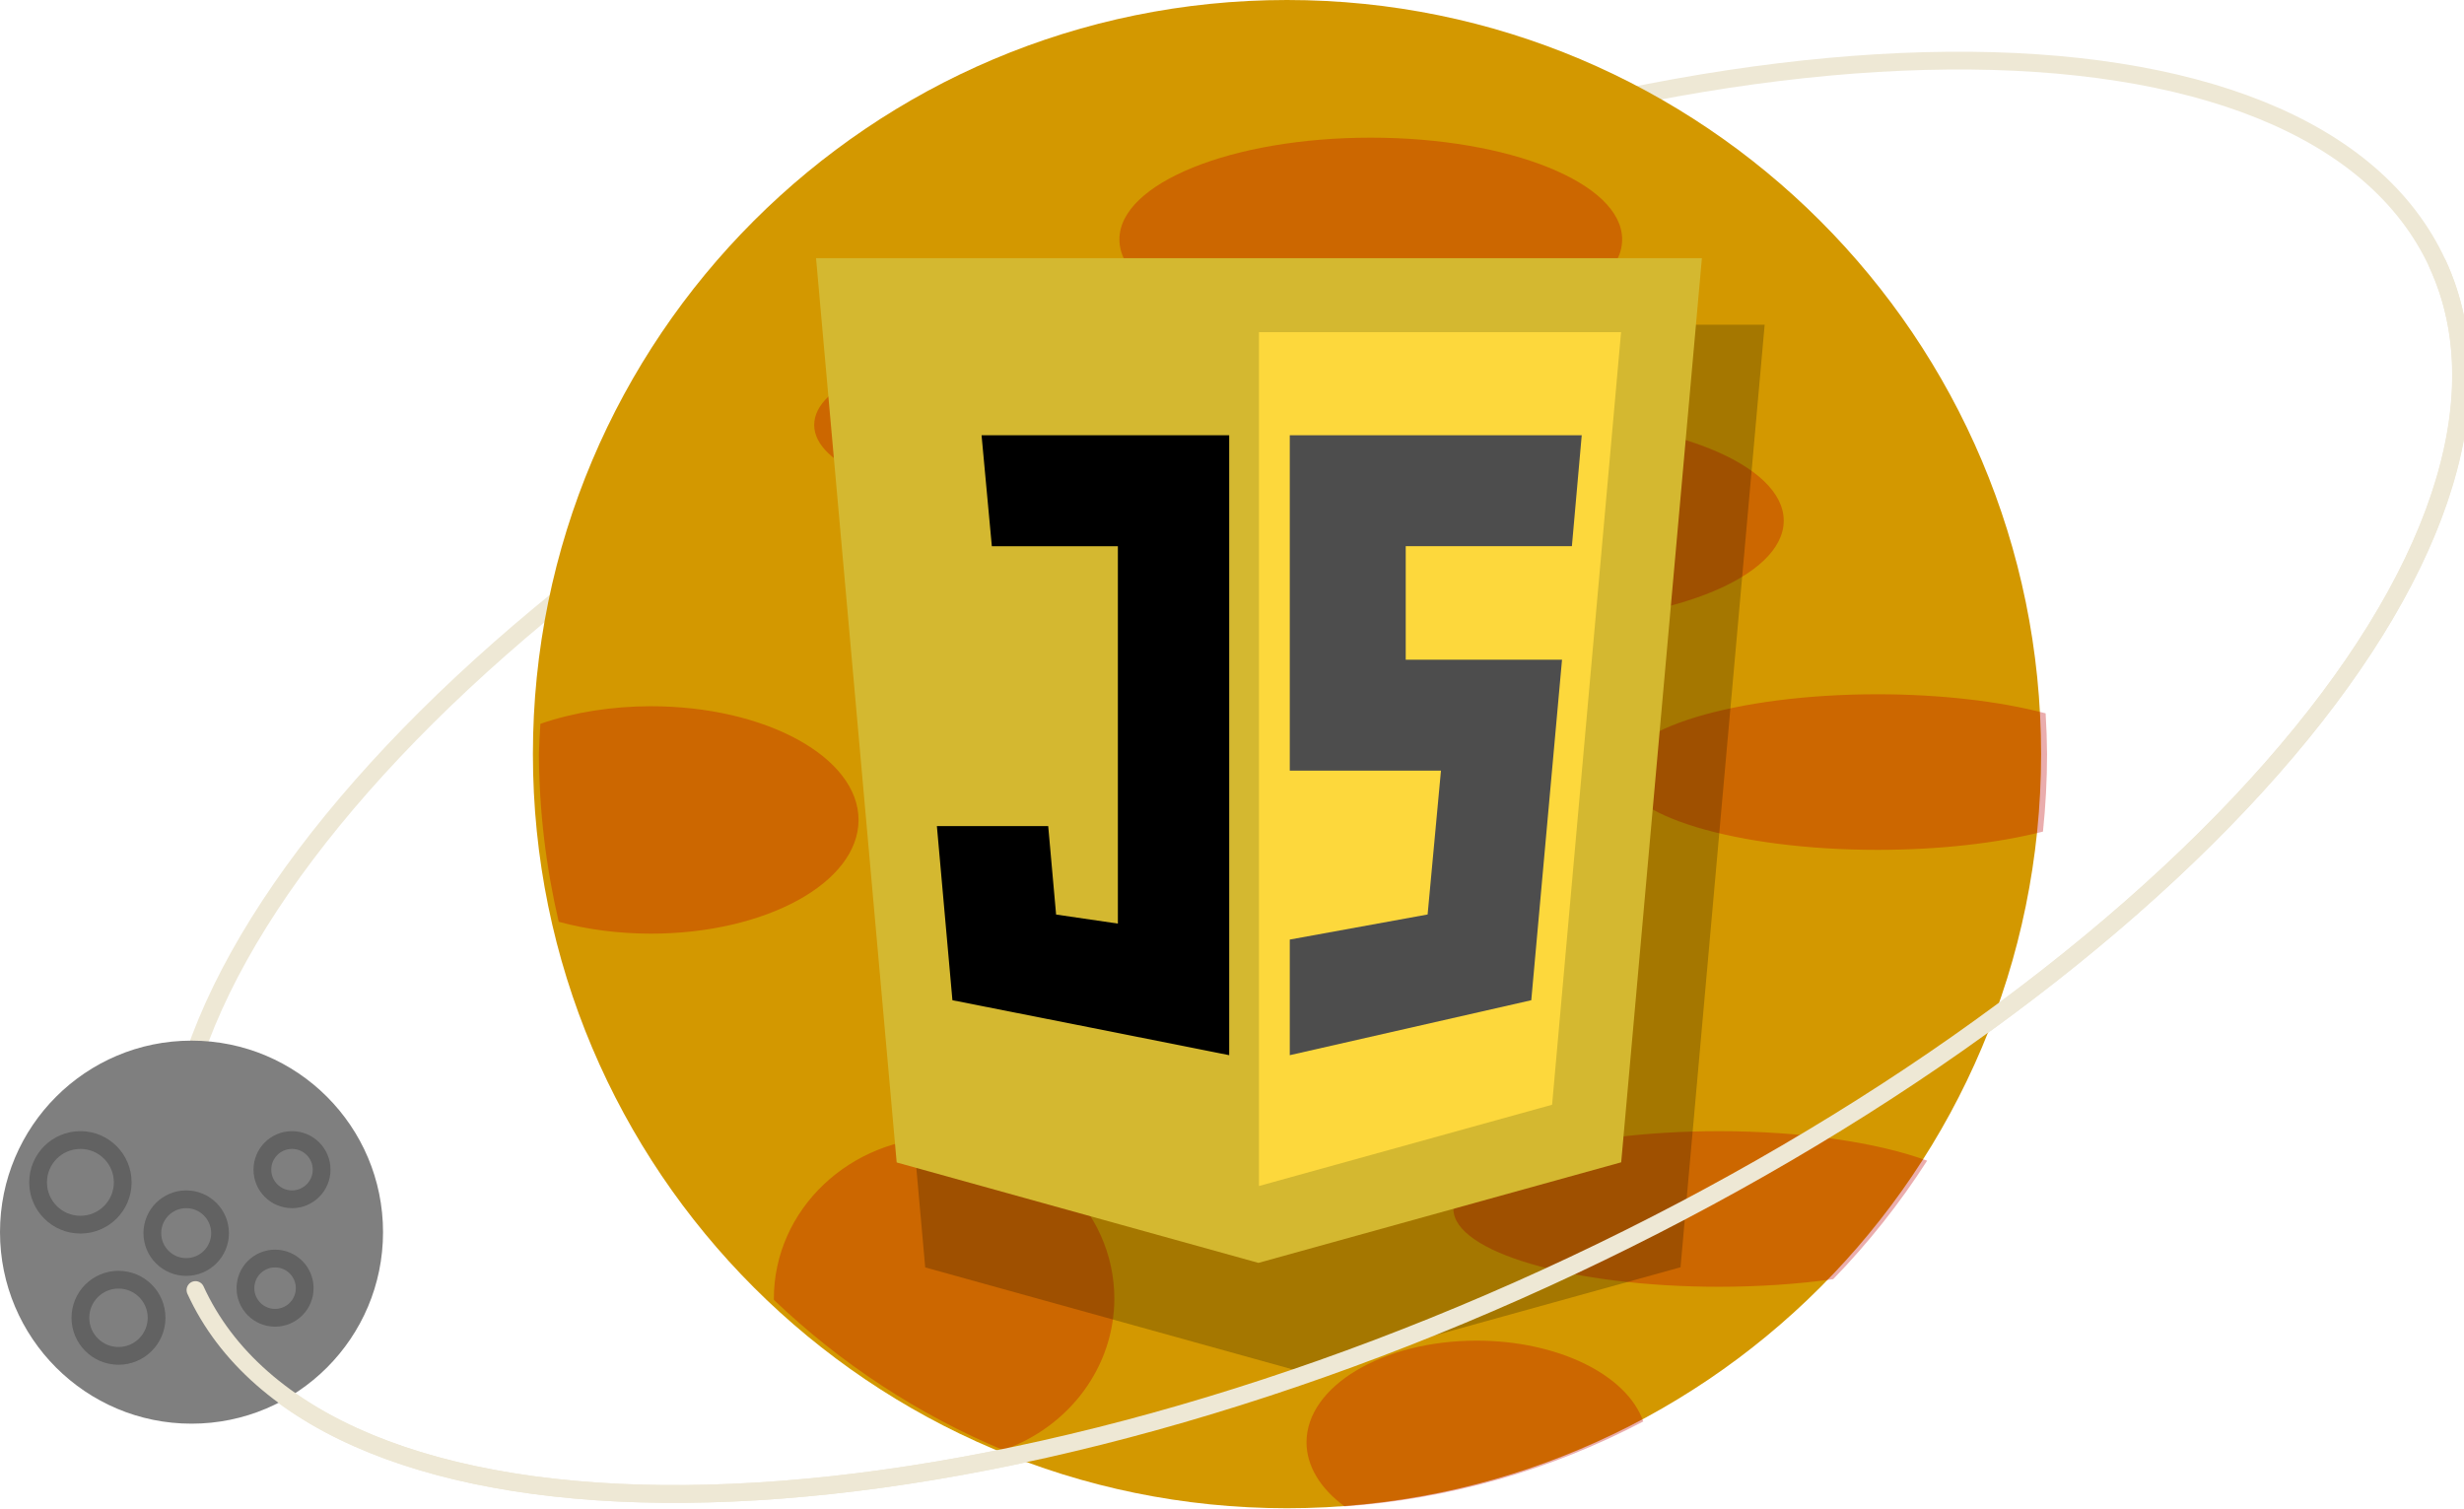
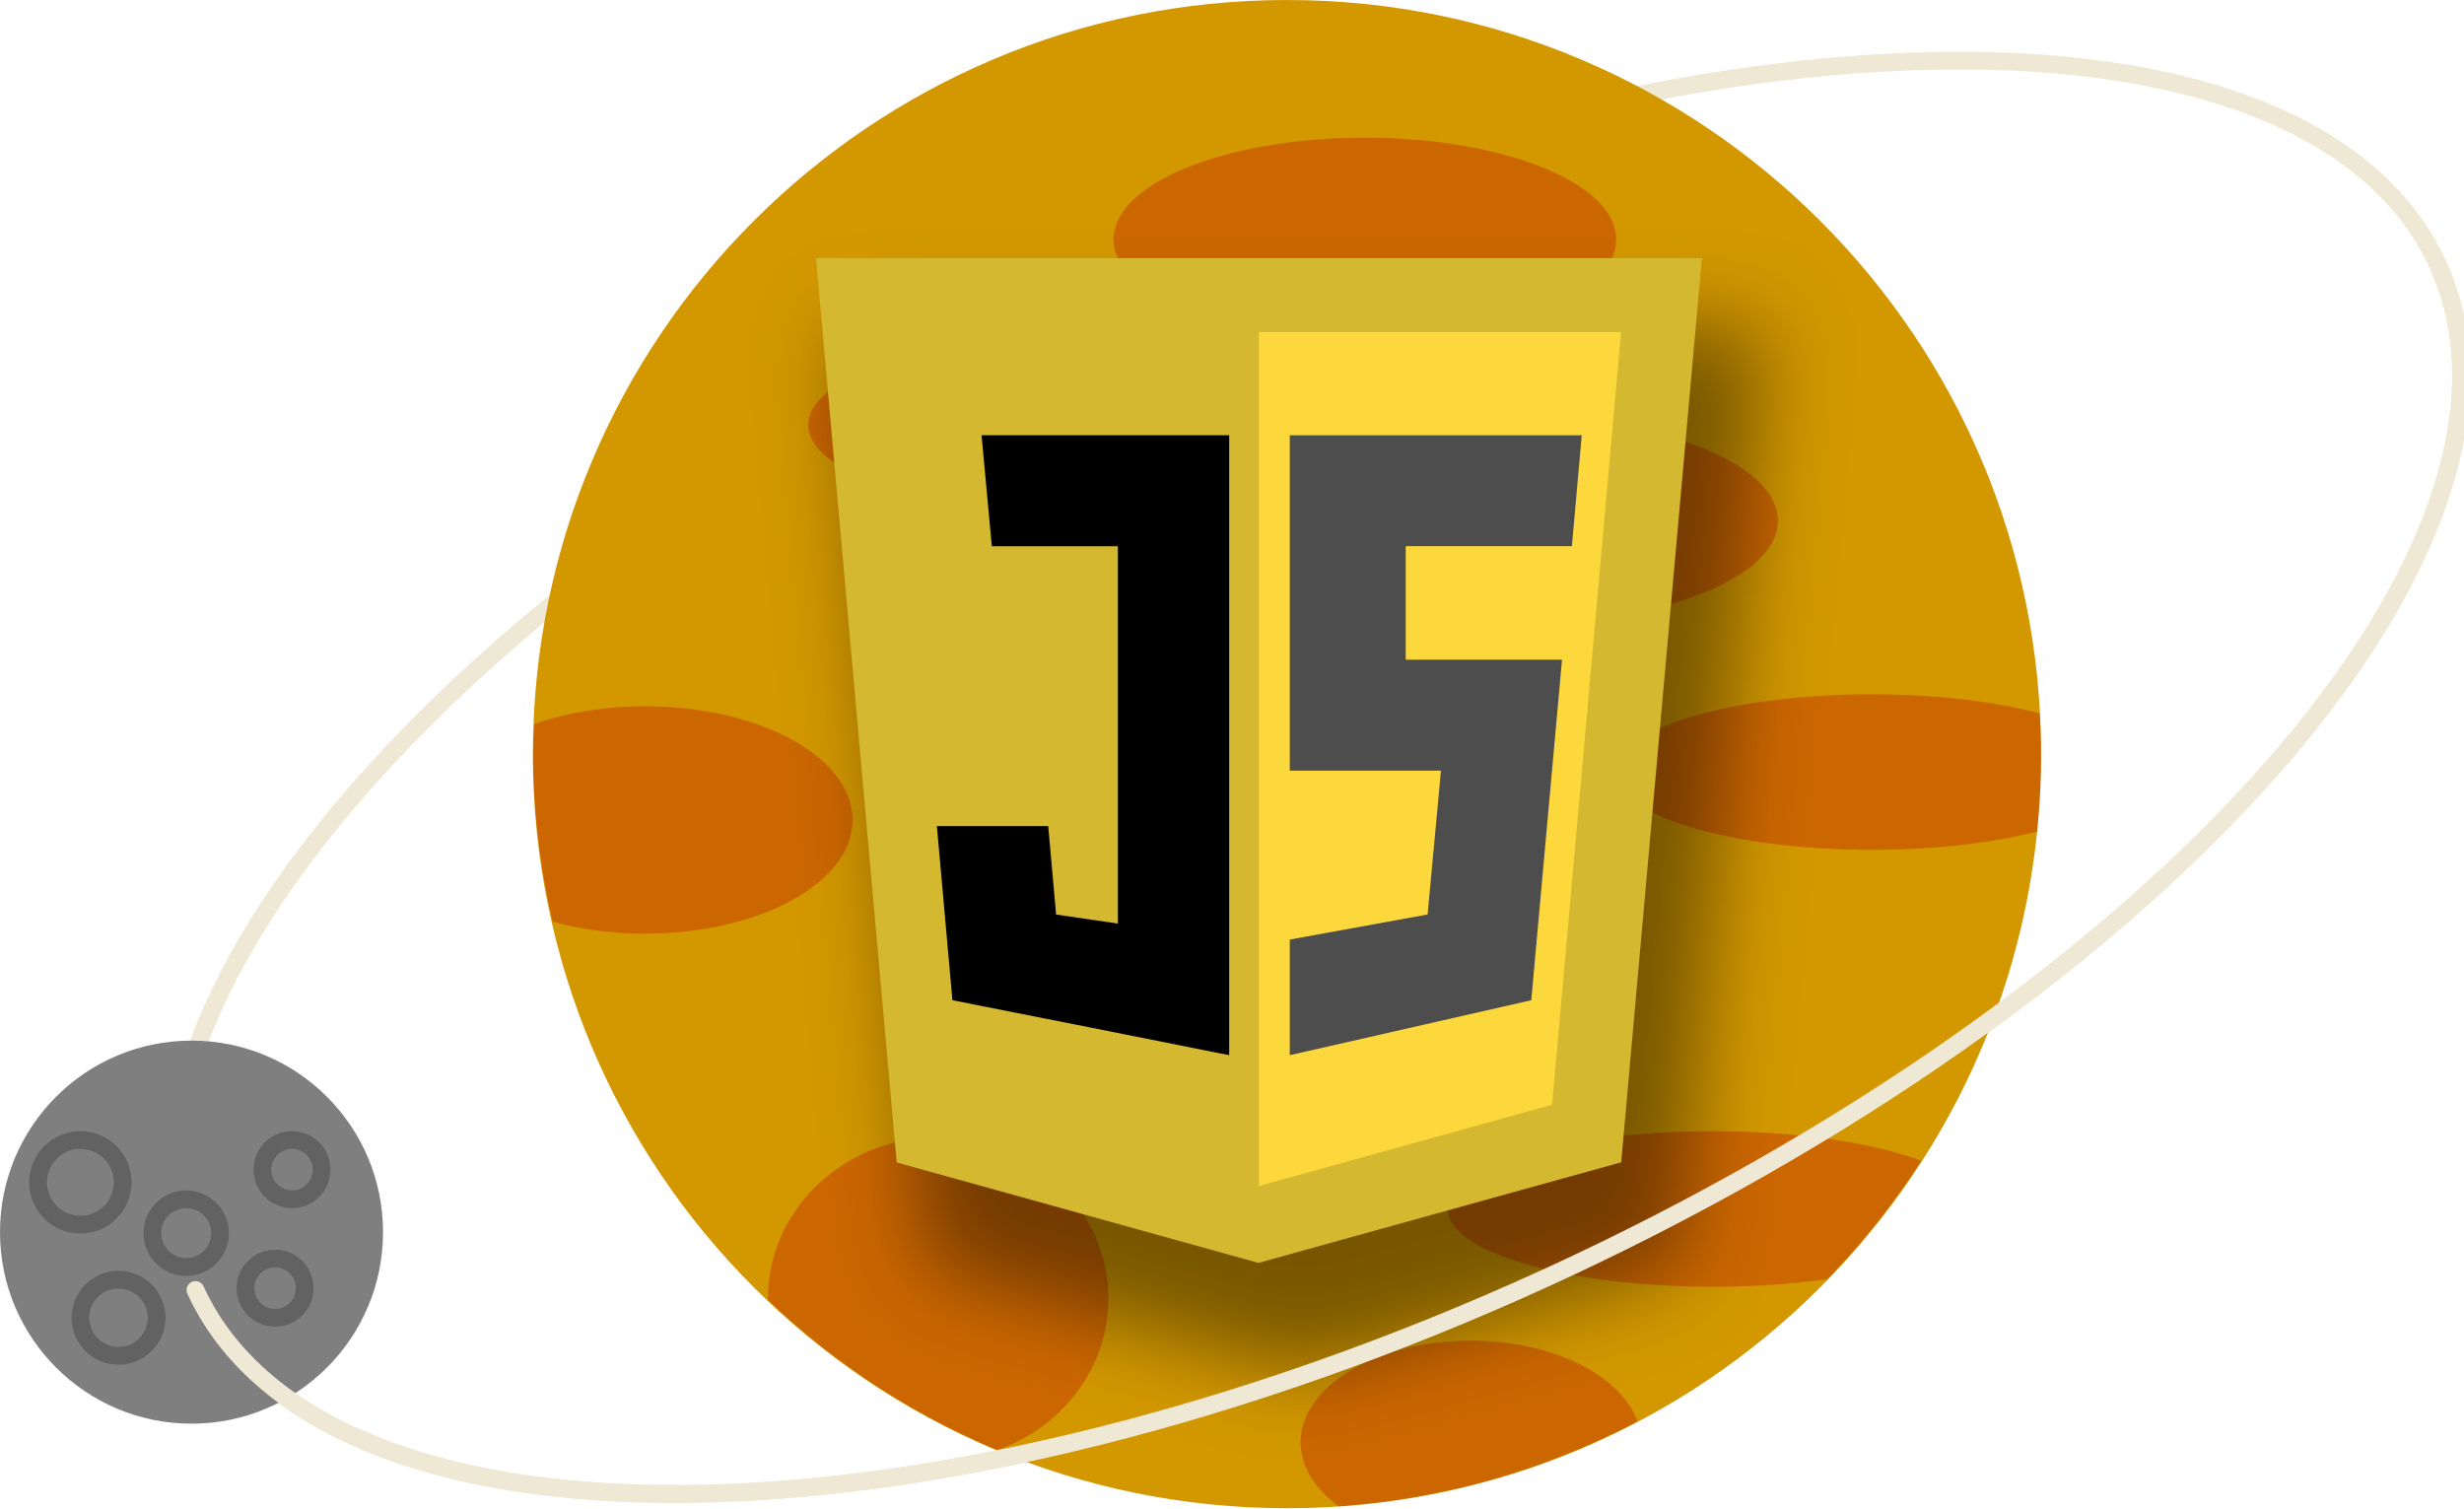
<svg xmlns="http://www.w3.org/2000/svg" version="1.1" width="832.263" height="509.416" viewBox="0 0 832.263 509.416" id="svg2">
-   <defs id="defs8" />
+   <defs id="defs8">
+     <filter style="color-interpolation-filters:sRGB" id="filter5154" x="-0.109" width="1.218" y="-0.096" height="1.192">
+       <feGaussianBlur stdDeviation="13.489" id="feGaussianBlur5156" />
+     </filter>
+   </defs>
  <path style="opacity:1;fill:none;fill-opacity:0.324;stroke:#eee8d5;stroke-width:6;stroke-linecap:round;stroke-linejoin:round;stroke-miterlimit:4;stroke-dasharray:none;stroke-dashoffset:4.296;stroke-opacity:1" d="M 823.436,89.354 A 185.977,416.427 65.426 0 1 522.072,431.668 185.977,416.427 65.426 0 1 66.02,435.718 185.977,416.427 65.426 0 1 367.385,93.404 a 185.977,416.427 65.426 0 1 456.051,-4.05 z" id="path8631" />
  <circle r="254.708" cy="254.708" cx="434.707" id="circle8592" style="opacity:1;fill:#d39800;fill-opacity:1;stroke:none;stroke-width:70.826;stroke-linecap:round;stroke-linejoin:round;stroke-miterlimit:4;stroke-dasharray:none;stroke-dashoffset:4.296;stroke-opacity:1" />
-   <path style="opacity:1;fill:#bc0002;fill-opacity:0.324;stroke:none;stroke-width:70.826;stroke-linecap:round;stroke-linejoin:round;stroke-miterlimit:4;stroke-dasharray:none;stroke-dashoffset:4.296;stroke-opacity:1" d="m 463.007,46.495 a 84.903,34.365 0 0 0 -84.902,34.365 84.903,34.365 0 0 0 84.902,34.365 84.903,34.365 0 0 0 84.904,-34.365 84.903,34.365 0 0 0 -84.904,-34.365 z m -127.353,72.484 a 60.645,24.547 0 0 0 -60.645,24.547 60.645,24.547 0 0 0 60.645,24.547 60.645,24.547 0 0 0 60.645,-24.547 60.645,24.547 0 0 0 -60.645,-24.547 z m 181.934,22.525 a 84.903,34.365 0 0 0 -84.902,34.365 84.903,34.365 0 0 0 84.902,34.365 84.903,34.365 0 0 0 84.904,-34.365 84.903,34.365 0 0 0 -84.904,-34.365 z m 116.652,92.988 a 86.718,26.279 0 0 0 -86.717,26.279 86.718,26.279 0 0 0 86.717,26.279 86.718,26.279 0 0 0 55.81,-6.168 254.708,254.708 0 0 0 1.387,-26.176 254.708,254.708 0 0 0 -0.488,-13.775 86.718,26.279 0 0 0 -56.709,-6.439 z m -414.406,4.043 a 70.158,38.408 0 0 0 -37.301,5.934 254.708,254.708 0 0 0 -0.512,10.238 254.708,254.708 0 0 0 6.701,56.641 70.158,38.408 0 0 0 31.111,4.004 70.158,38.408 0 0 0 70.158,-38.408 70.158,38.408 0 0 0 -70.158,-38.408 z m 226.408,12.129 a 57.503,34.365 0 0 0 -57.504,34.365 57.503,34.365 0 0 0 57.504,34.365 57.503,34.365 0 0 0 57.502,-34.365 57.503,34.365 0 0 0 -57.502,-34.365 z m 134.43,131.398 a 89.75,26.279 0 0 0 -89.75,26.279 89.75,26.279 0 0 0 89.75,26.279 89.75,26.279 0 0 0 38.529,-2.58 254.708,254.708 0 0 0 31.729,-40.008 89.75,26.279 0 0 0 -70.258,-9.971 z m -261.783,2.021 a 57.503,54.58 0 0 0 -57.504,54.58 57.503,54.58 0 0 0 0.02,0.389 254.708,254.708 0 0 0 77.433,50.729 57.503,54.58 0 0 0 37.553,-51.117 57.503,54.58 0 0 0 -57.502,-54.58 z m 179.912,68.73 a 57.503,34.365 0 0 0 -57.504,34.365 57.503,34.365 0 0 0 12.859,21.619 254.708,254.708 0 0 0 100.897,-28.693 57.503,34.365 0 0 0 -56.252,-27.291 z" id="path8524" />
+   <path style="opacity:1;fill:#bc0002;fill-opacity:0.324;stroke:none;stroke-width:70.826;stroke-linecap:round;stroke-linejoin:round;stroke-miterlimit:4;stroke-dasharray:none;stroke-dashoffset:4.296;stroke-opacity:1" d="m 461.007,46.495 a 84.903,34.365 0 0 0 -84.902,34.365 84.903,34.365 0 0 0 84.902,34.365 84.903,34.365 0 0 0 84.904,-34.365 84.903,34.365 0 0 0 -84.904,-34.365 z m -127.353,72.484 a 60.645,24.547 0 0 0 -60.645,24.547 60.645,24.547 0 0 0 60.645,24.547 60.645,24.547 0 0 0 60.645,-24.547 60.645,24.547 0 0 0 -60.645,-24.547 z m 181.934,22.525 a 84.903,34.365 0 0 0 -84.902,34.365 84.903,34.365 0 0 0 84.902,34.365 84.903,34.365 0 0 0 84.904,-34.365 84.903,34.365 0 0 0 -84.904,-34.365 z m 116.652,92.988 a 86.718,26.279 0 0 0 -86.717,26.279 86.718,26.279 0 0 0 86.717,26.279 86.718,26.279 0 0 0 55.81,-6.168 254.708,254.708 0 0 0 1.387,-26.176 254.708,254.708 0 0 0 -0.488,-13.775 86.718,26.279 0 0 0 -56.709,-6.439 z m -414.406,4.043 a 70.158,38.408 0 0 0 -37.301,5.934 254.708,254.708 0 0 0 -0.512,10.238 254.708,254.708 0 0 0 6.701,56.641 70.158,38.408 0 0 0 31.111,4.004 70.158,38.408 0 0 0 70.158,-38.408 70.158,38.408 0 0 0 -70.158,-38.408 z m 226.408,12.129 a 57.503,34.365 0 0 0 -57.504,34.365 57.503,34.365 0 0 0 57.504,34.365 57.503,34.365 0 0 0 57.502,-34.365 57.503,34.365 0 0 0 -57.502,-34.365 z m 134.43,131.398 a 89.75,26.279 0 0 0 -89.75,26.279 89.75,26.279 0 0 0 89.75,26.279 89.75,26.279 0 0 0 38.529,-2.58 254.708,254.708 0 0 0 31.729,-40.008 89.75,26.279 0 0 0 -70.258,-9.971 z m -261.783,2.021 a 57.503,54.58 0 0 0 -57.504,54.58 57.503,54.58 0 0 0 0.02,0.389 254.708,254.708 0 0 0 77.433,50.729 57.503,54.58 0 0 0 37.553,-51.117 57.503,54.58 0 0 0 -57.502,-54.58 z m 179.912,68.73 a 57.503,34.365 0 0 0 -57.504,34.365 57.503,34.365 0 0 0 12.859,21.619 254.708,254.708 0 0 0 100.897,-28.693 57.503,34.365 0 0 0 -56.252,-27.291 z" id="path8524" />
  <g id="g8619" transform="matrix(1.376557,0,0,1.376557,-1736.255,-696.2261)">
-     <g transform="matrix(0.7618161,0,0,0.7618161,1467.645,522.4684)" id="g8528" style="fill:#000000;fill-opacity:0.222;stroke:none">
-       <path d="M 27.142,386.29 0.071,82.67 l 297.45,0 -27.096,303.571 -121.811,33.77 L 27.142,386.29 Z m 0,0" id="path8530" style="fill:#000000;fill-opacity:0.222" />
+     <g transform="matrix(0.7618161,0,0,0.7618161,1467.645,522.4684)" id="g8528" style="fill:#000000;fill-opacity:0.431;stroke:none;filter:url(#filter5154)">
+       <path d="M 27.142,386.29 0.071,82.67 l 297.45,0 -27.096,303.571 -121.811,33.77 L 27.142,386.29 Z m 0,0" id="path8530" style="fill:#000000;fill-opacity:0.431" />
    </g>
    <g style="fill:none;stroke:none" id="Layer_1" transform="matrix(0.730752,0,0,0.730752,1461.487,508.716)">
      <path style="fill:#d4b830;fill-opacity:1" id="path13" d="M 27.142,386.29 0.071,82.67 l 297.45,0 -27.096,303.571 -121.811,33.77 L 27.142,386.29 Z m 0,0" />
      <path style="fill:#fdd83c;fill-opacity:1" id="path15" d="m 148.798,394.199 98.427,-27.288 23.157,-259.415 -121.584,0 0,286.703 z m 0,0" />
      <g id="Group" transform="translate(55,142)">
        <path style="fill:#4d4d4d;fill-opacity:1" id="path18" d="m 195.551,75.496 -52.479,0 0,-38.132 55.797,0 3.303,-37.239 -98.033,0 0,112.607 50.768,0 -4.484,48.294 -46.284,8.426 0,38.819 81.091,-18.451 z" />
        <path style="fill:#000000;fill-opacity:1" id="path24" d="m 83.796,0.125 -83.151,0 3.453,37.254 42.319,3.4e-4 0,126.706 -20.741,-3.035 -2.652,-29.698 c 0,0 -24.919,0 -37.379,0 l 5.216,58.467 c 92.935,18.451 0.352,-0.013 92.935,18.451 z" />
      </g>
    </g>
  </g>
  <circle style="opacity:1;fill:#7f7f7f;fill-opacity:1;stroke:none;stroke-width:70.826;stroke-linecap:round;stroke-linejoin:round;stroke-miterlimit:4;stroke-dasharray:none;stroke-dashoffset:4.296;stroke-opacity:1" id="path8629" cx="64.688" cy="416.17" r="64.688" />
  <path id="path8634" d="m 823.436,89.354 c 20.513,44.856 0.286,106.122 -56.231,170.318 -56.517,64.196 -144.694,126.065 -245.133,171.996 -100.44,45.931 -204.914,72.161 -290.44,72.921 -85.526,0.76 -145.098,-24.014 -165.611,-68.87" style="opacity:1;fill:none;fill-opacity:0.324;stroke:#eee8d5;stroke-width:6;stroke-linecap:round;stroke-linejoin:round;stroke-miterlimit:4;stroke-dasharray:none;stroke-dashoffset:4.296;stroke-opacity:1" />
  <circle style="opacity:1;fill:none;fill-opacity:1;stroke:#626262;stroke-width:6;stroke-linecap:round;stroke-linejoin:round;stroke-miterlimit:4;stroke-dasharray:none;stroke-dashoffset:4.296;stroke-opacity:1" id="path4160" cx="27.159" cy="399.351" r="14.294" />
  <circle style="opacity:1;fill:none;fill-opacity:1;stroke:#626262;stroke-width:6;stroke-linecap:round;stroke-linejoin:round;stroke-miterlimit:4;stroke-dasharray:none;stroke-dashoffset:4.296;stroke-opacity:1" id="path4162" cx="62.894" cy="416.504" r="11.435" />
  <circle style="opacity:1;fill:none;fill-opacity:1;stroke:#626262;stroke-width:6;stroke-linecap:round;stroke-linejoin:round;stroke-miterlimit:4;stroke-dasharray:none;stroke-dashoffset:4.296;stroke-opacity:1" id="path4164" cx="92.912" cy="435.087" r="10.006" />
  <circle style="opacity:1;fill:none;fill-opacity:1;stroke:#626262;stroke-width:6;stroke-linecap:round;stroke-linejoin:round;stroke-miterlimit:4;stroke-dasharray:none;stroke-dashoffset:4.296;stroke-opacity:1" id="path4166" cx="40.024" cy="445.093" r="12.865" />
  <ellipse style="opacity:1;fill:none;fill-opacity:1;stroke:#626262;stroke-width:6;stroke-linecap:round;stroke-linejoin:round;stroke-miterlimit:4;stroke-dasharray:none;stroke-dashoffset:4.296;stroke-opacity:1" id="path4168" cx="55.747" cy="380.769" r="8.576" />
  <circle style="opacity:1;fill:none;fill-opacity:1;stroke:#626262;stroke-width:6;stroke-linecap:round;stroke-linejoin:round;stroke-miterlimit:4;stroke-dasharray:none;stroke-dashoffset:4.296;stroke-opacity:1" id="path4170" cx="98.629" cy="395.063" r="10.006" />
</svg>
